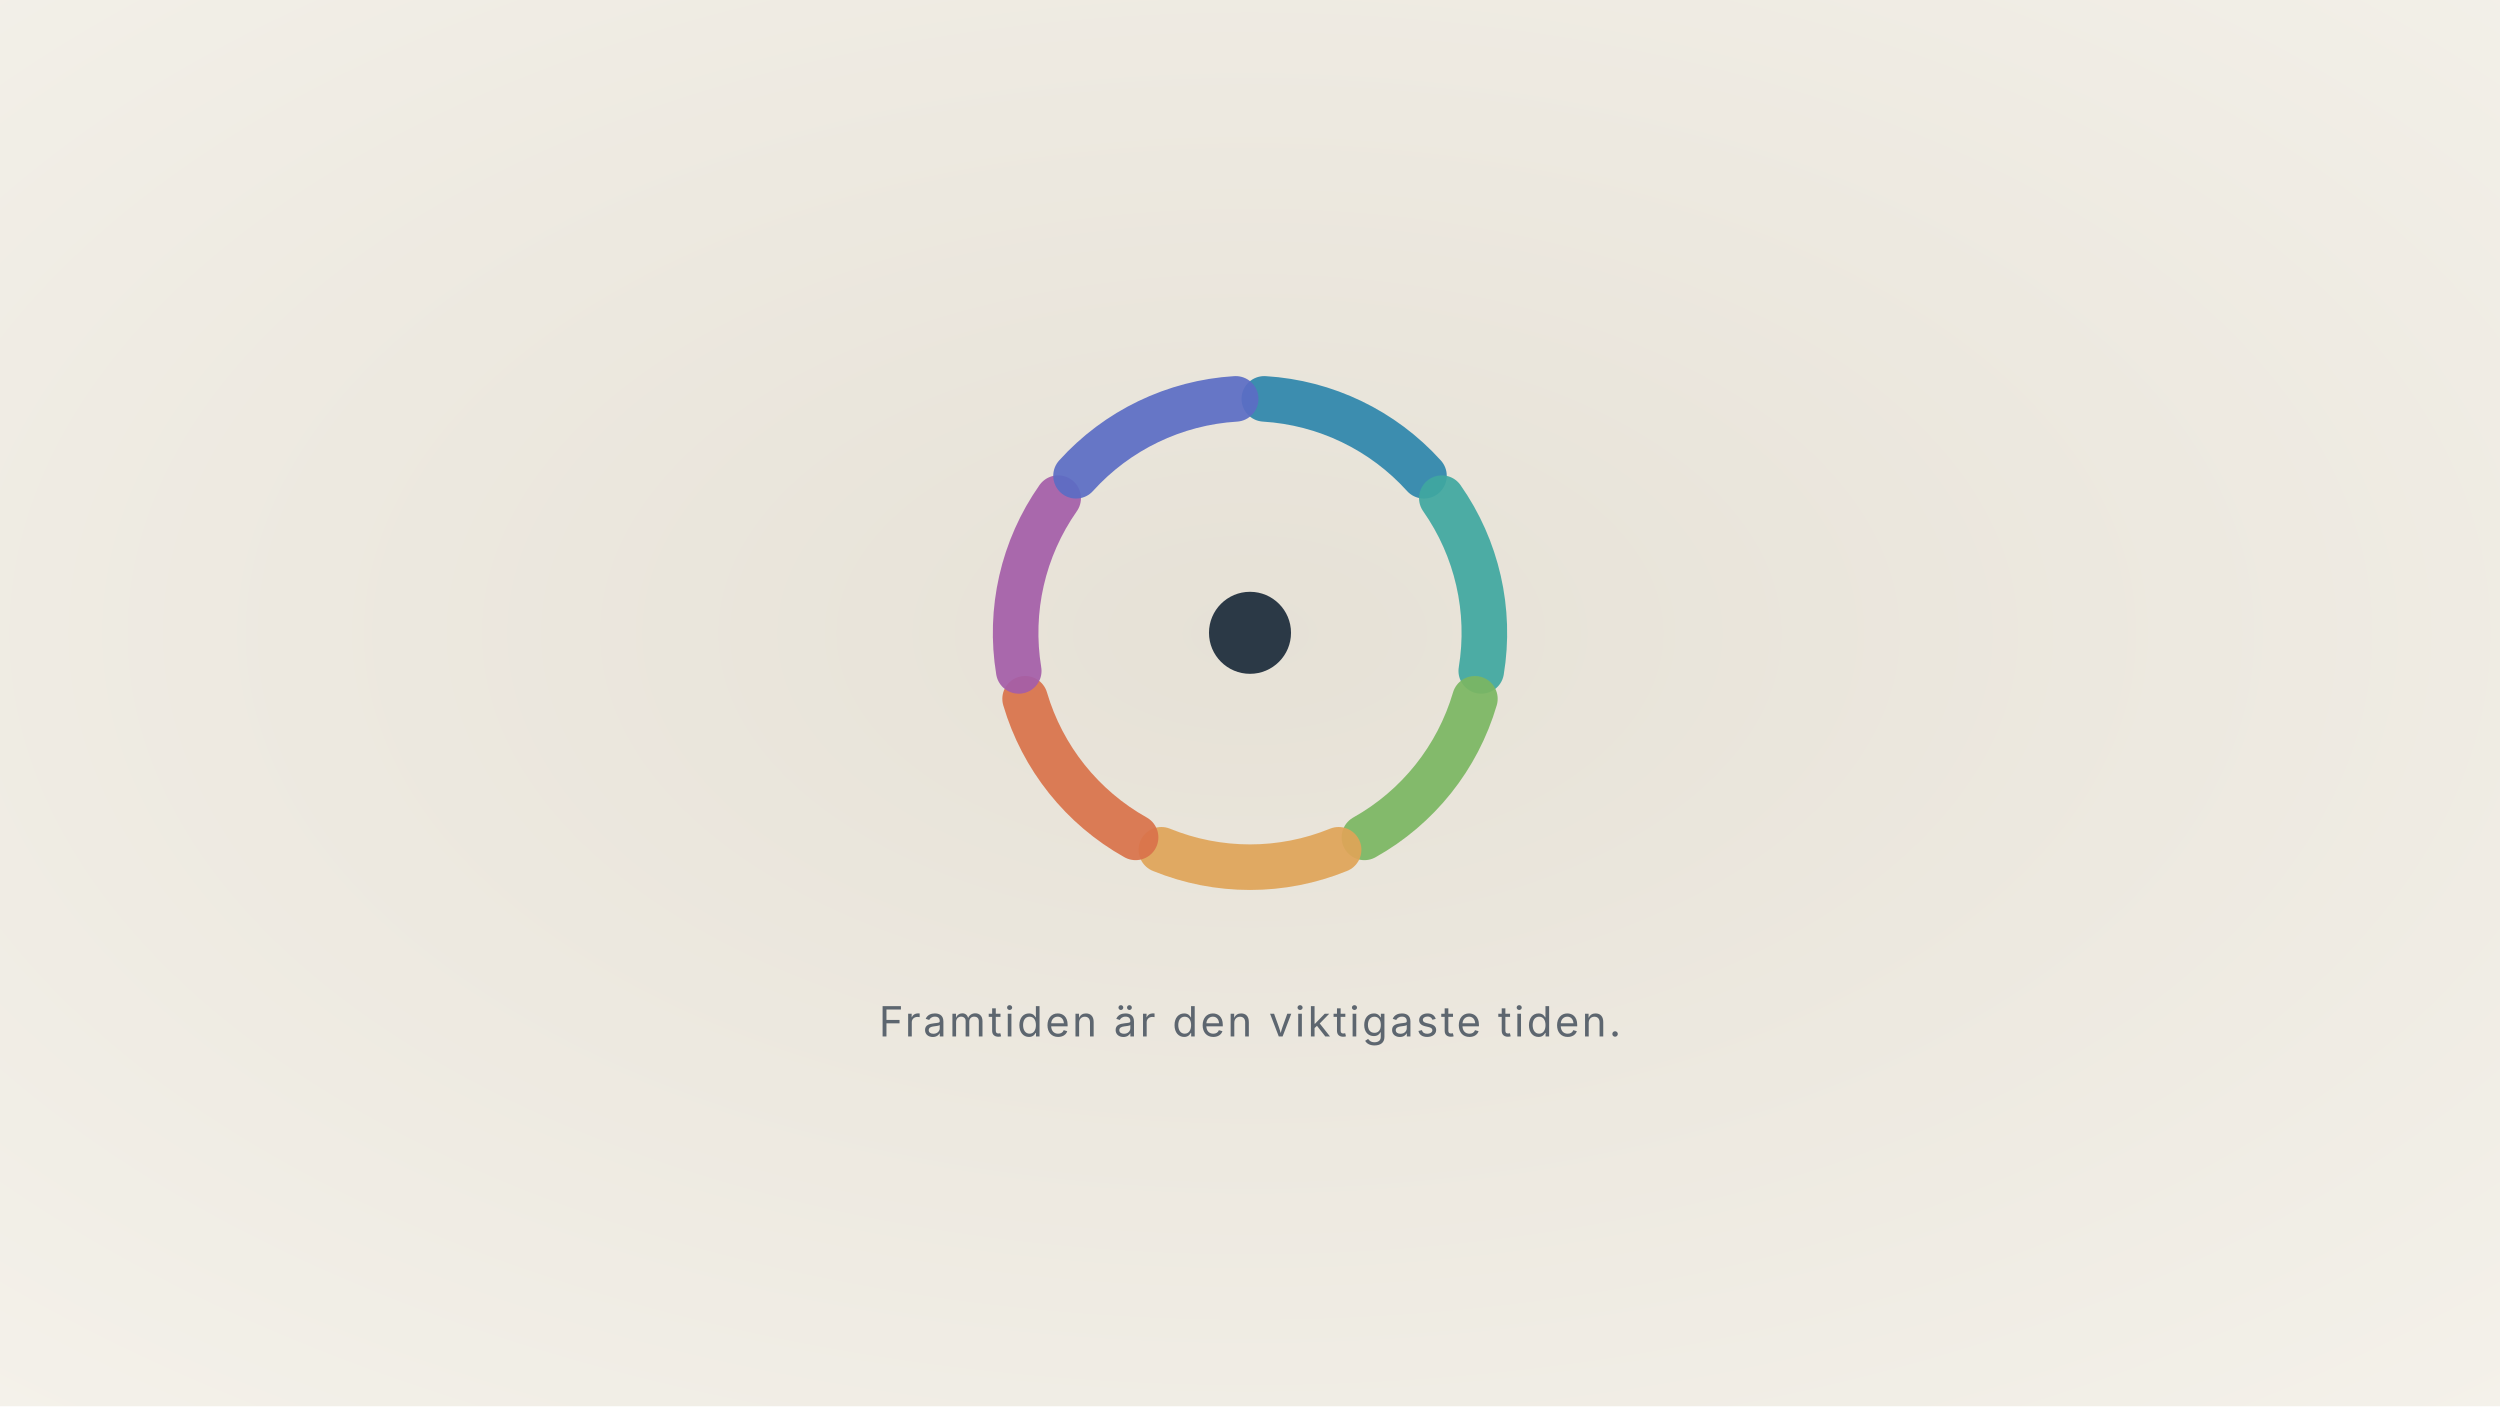
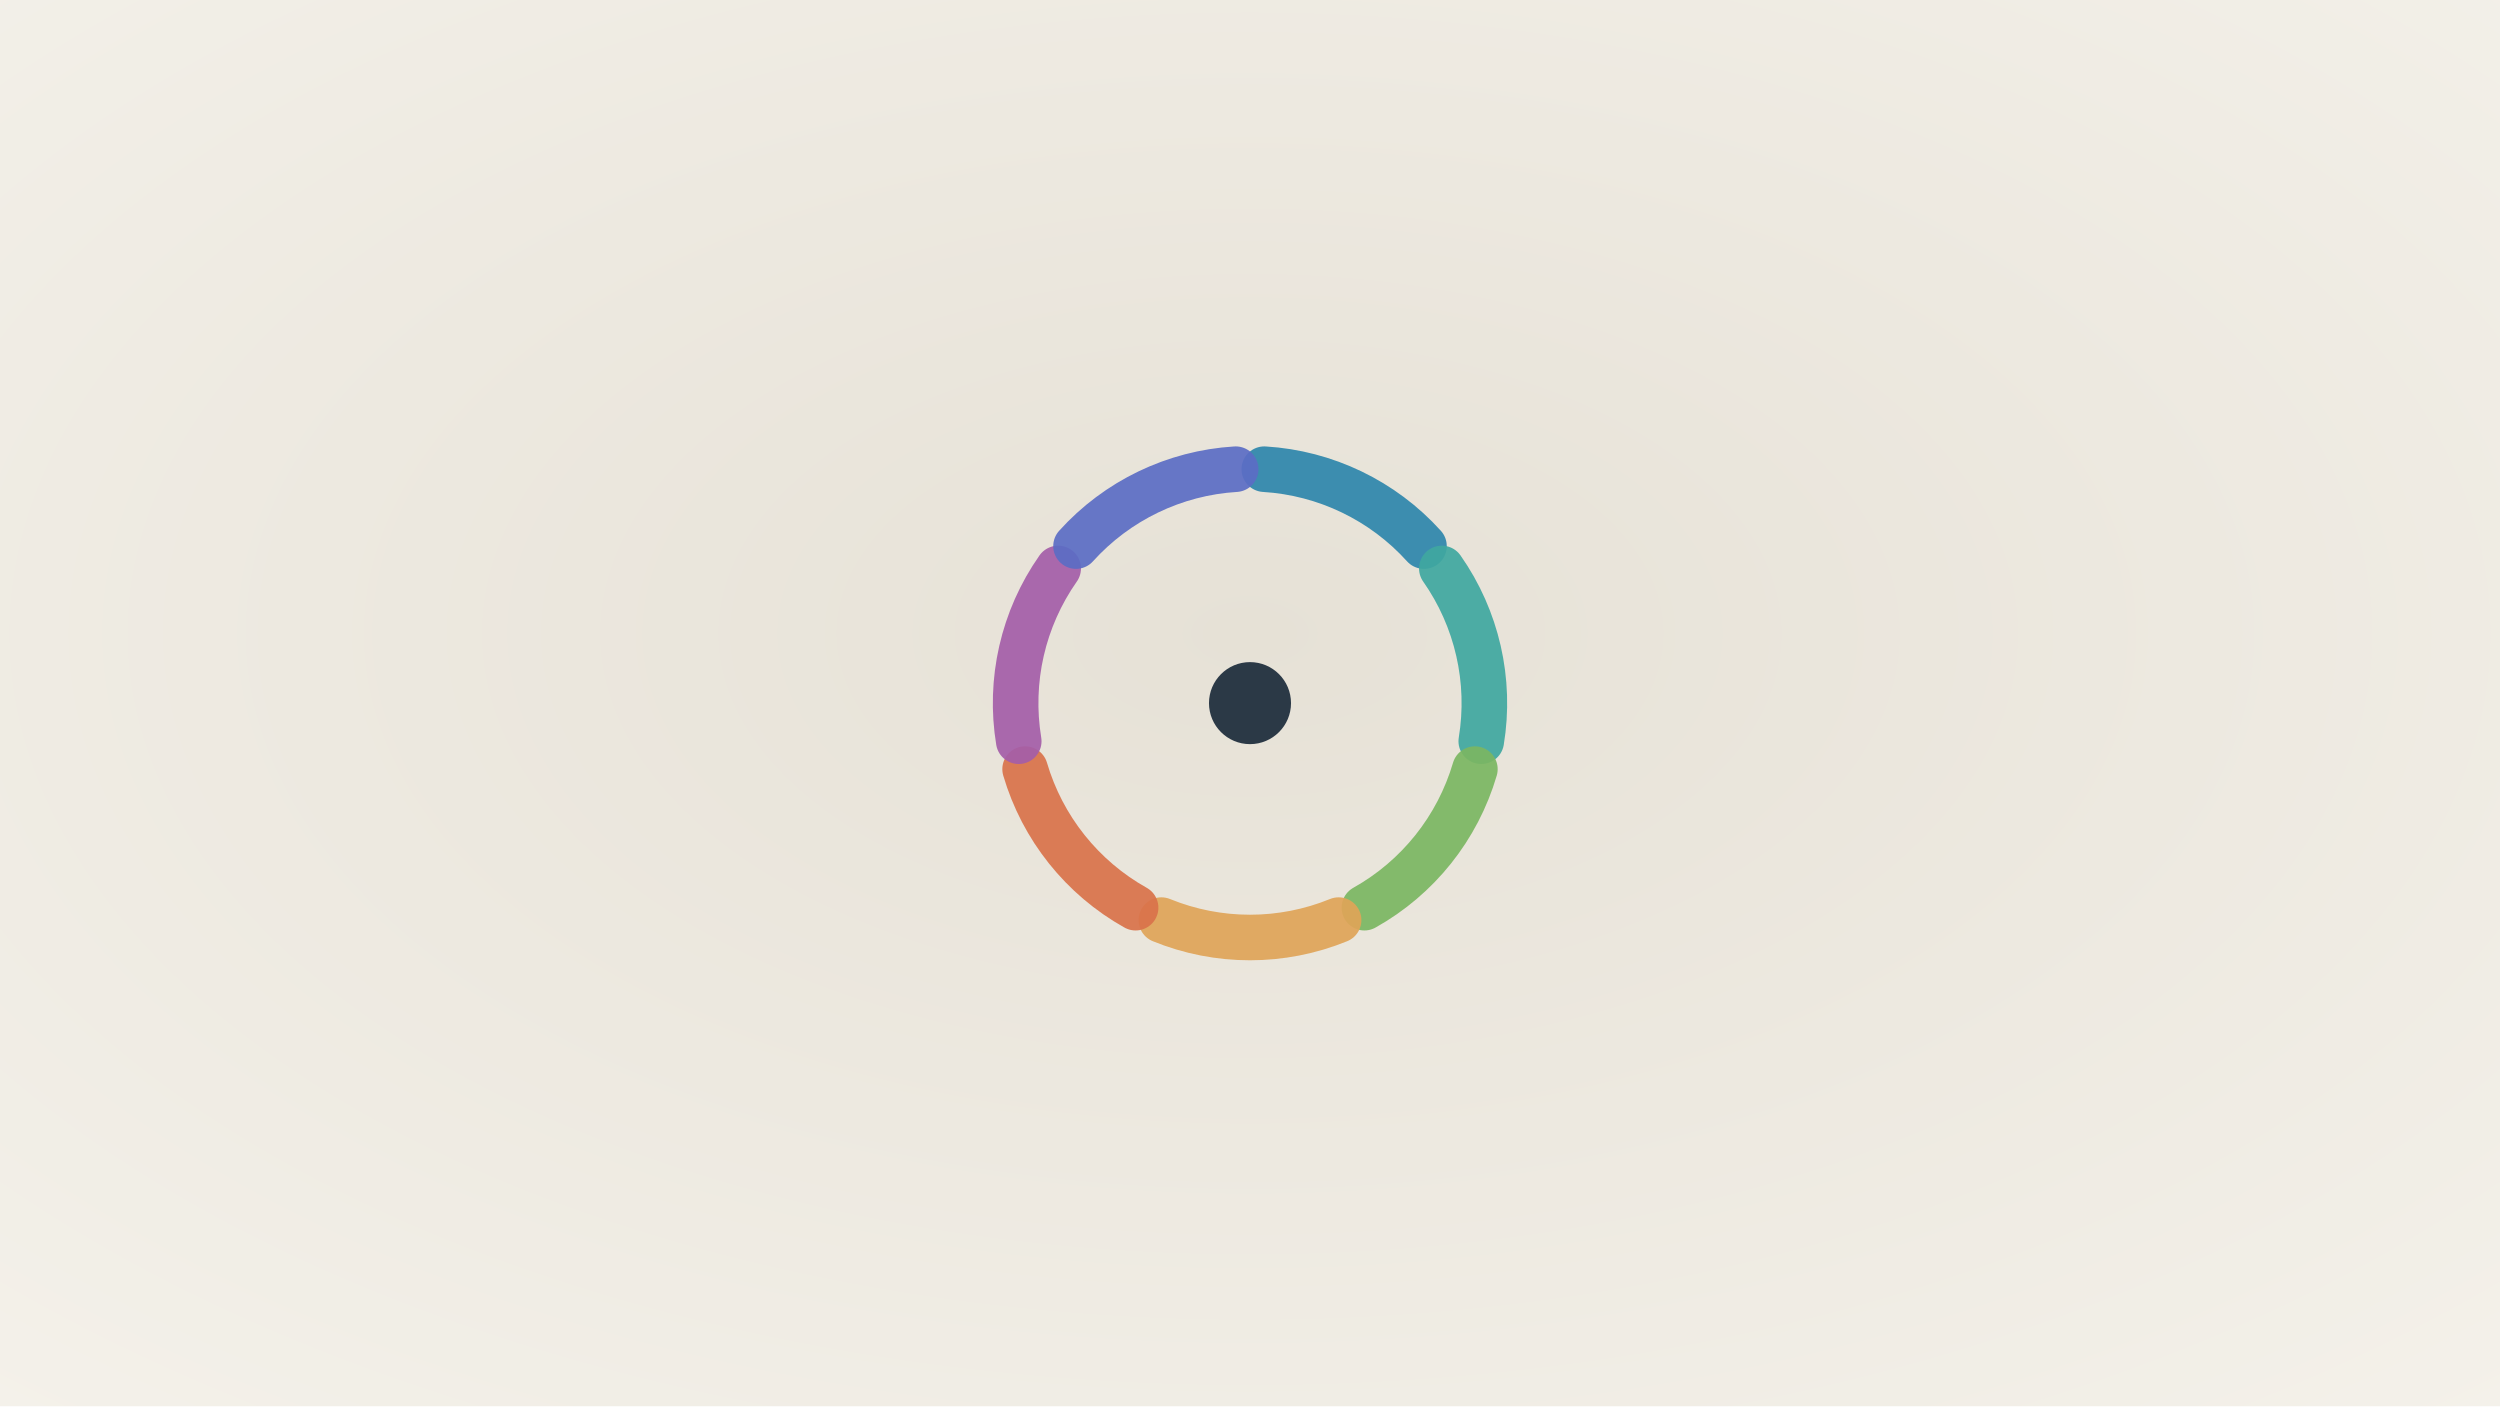
<svg xmlns="http://www.w3.org/2000/svg" viewBox="0 0 3840 2160" width="3840" height="2160">
  <defs>
    <radialGradient id="bg" cx="50%" cy="45%" r="75%">
      <stop offset="0" stop-color="#E6E1D6" />
      <stop offset="1" stop-color="#F4F1EA" />
    </radialGradient>
  </defs>
  <rect width="3840" height="2160" fill="url(#bg)" />
-   <path d="M 1941.98 612.67 A 360 360 0 0 1 2187.23 730.78" fill="none" stroke="#2E86AB" stroke-width="70" stroke-linecap="round" opacity="0.92" />
-   <path d="M 2214.64 765.15 A 360 360 0 0 1 2275.21 1030.53" fill="none" stroke="#3FA7A0" stroke-width="70" stroke-linecap="round" opacity="0.92" />
-   <path d="M 2265.43 1073.38 A 360 360 0 0 1 2095.71 1286.21" fill="none" stroke="#7BB662" stroke-width="70" stroke-linecap="round" opacity="0.92" />
-   <path d="M 2056.11 1305.28 A 360 360 0 0 1 1783.89 1305.28" fill="none" stroke="#E0A458" stroke-width="70" stroke-linecap="round" opacity="0.92" />
-   <path d="M 1744.29 1286.21 A 360 360 0 0 1 1574.57 1073.38" fill="none" stroke="#D9724A" stroke-width="70" stroke-linecap="round" opacity="0.92" />
-   <path d="M 1564.79 1030.53 A 360 360 0 0 1 1625.36 765.15" fill="none" stroke="#A45DA8" stroke-width="70" stroke-linecap="round" opacity="0.92" />
-   <path d="M 1652.77 730.78 A 360 360 0 0 1 1898.02 612.67" fill="none" stroke="#5B6CC4" stroke-width="70" stroke-linecap="round" opacity="0.92" />
-   <circle cx="1920.0" cy="972.0" r="63.0" fill="#1B2A3A" opacity="0.92" />
-   <text x="1920.0" y="1592.0" text-anchor="middle" fill="#3A4654" font-family="Cantarell, Inter, sans-serif" font-size="64" letter-spacing="4" opacity="0.8">Framtiden är den viktigaste tiden.</text>
+   <path d="M 1941.98 720.67 A 360 360 0 0 1 2187.23 838.78" fill="none" stroke="#2E86AB" stroke-width="70" stroke-linecap="round" opacity="0.92" />
+   <path d="M 2214.64 873.15 A 360 360 0 0 1 2275.21 1138.53" fill="none" stroke="#3FA7A0" stroke-width="70" stroke-linecap="round" opacity="0.92" />
+   <path d="M 2265.43 1181.38 A 360 360 0 0 1 2095.71 1394.21" fill="none" stroke="#7BB662" stroke-width="70" stroke-linecap="round" opacity="0.92" />
+   <path d="M 2056.11 1413.28 A 360 360 0 0 1 1783.89 1413.28" fill="none" stroke="#E0A458" stroke-width="70" stroke-linecap="round" opacity="0.92" />
+   <path d="M 1744.29 1394.21 A 360 360 0 0 1 1574.57 1181.38" fill="none" stroke="#D9724A" stroke-width="70" stroke-linecap="round" opacity="0.92" />
+   <path d="M 1564.79 1138.53 A 360 360 0 0 1 1625.36 873.15" fill="none" stroke="#A45DA8" stroke-width="70" stroke-linecap="round" opacity="0.92" />
+   <path d="M 1652.77 838.78 A 360 360 0 0 1 1898.02 720.67" fill="none" stroke="#5B6CC4" stroke-width="70" stroke-linecap="round" opacity="0.92" />
+   <circle cx="1920.0" cy="1080.0" r="63.0" fill="#1B2A3A" opacity="0.92" />
</svg>
